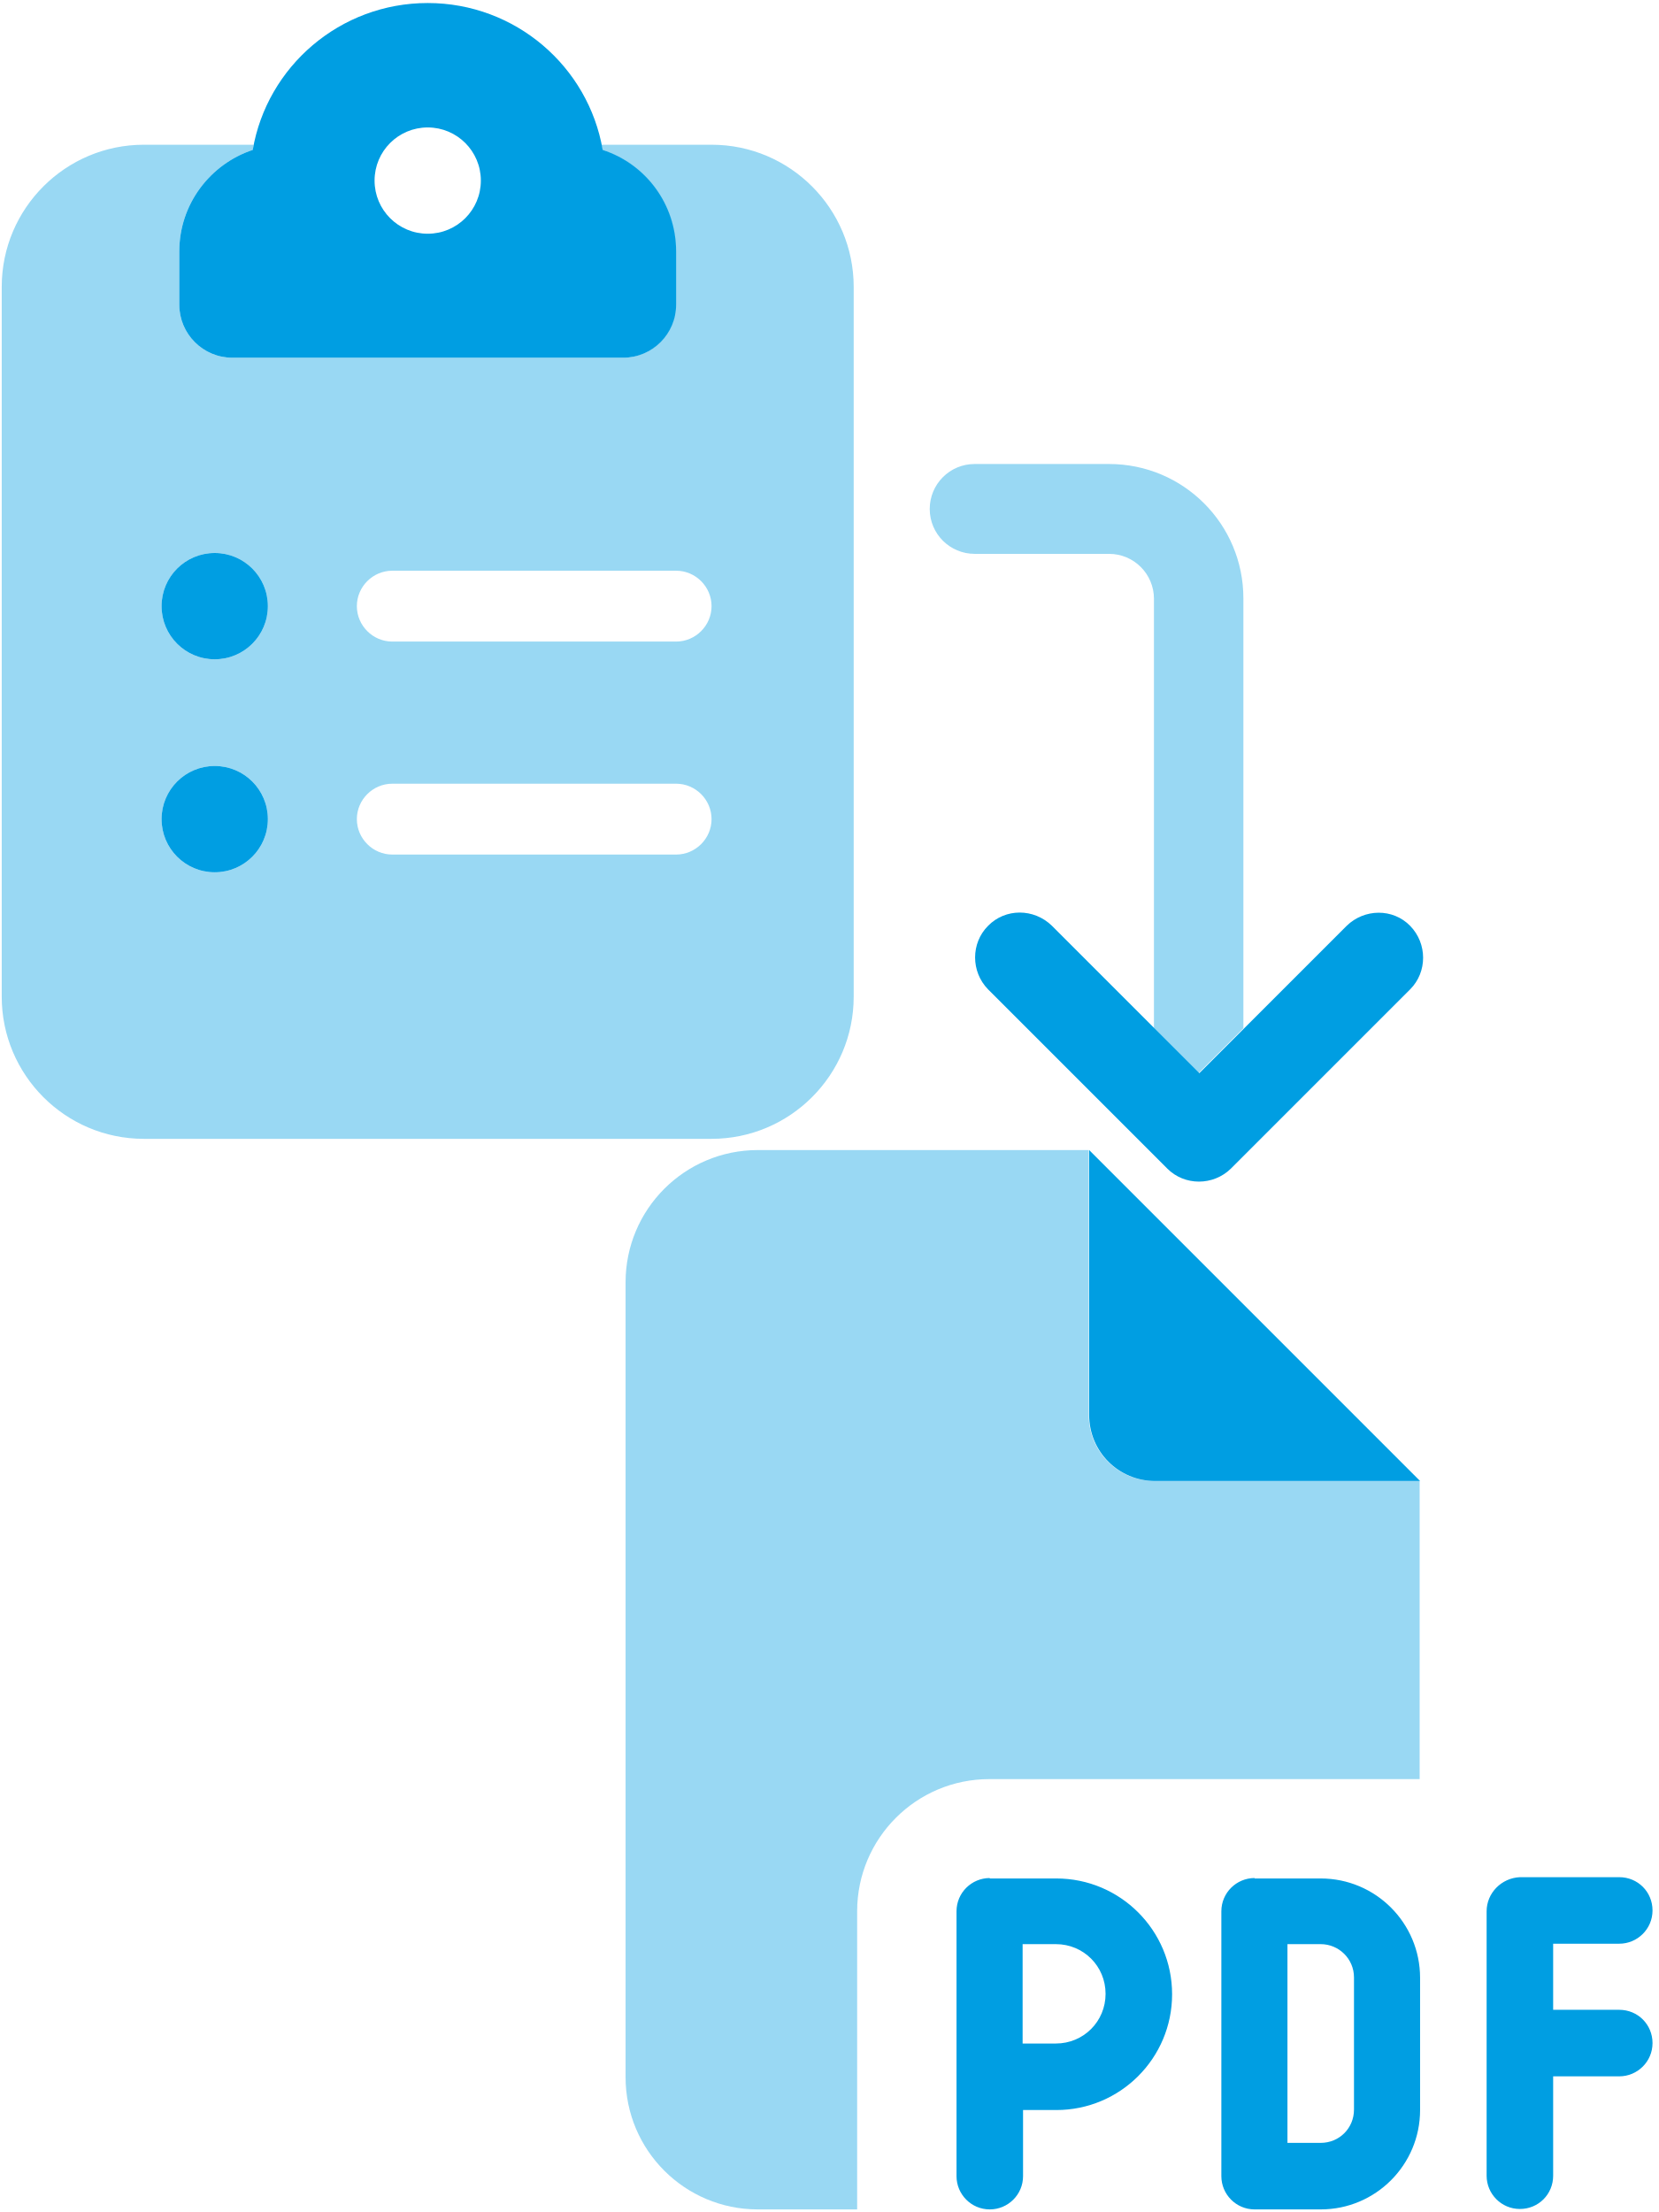
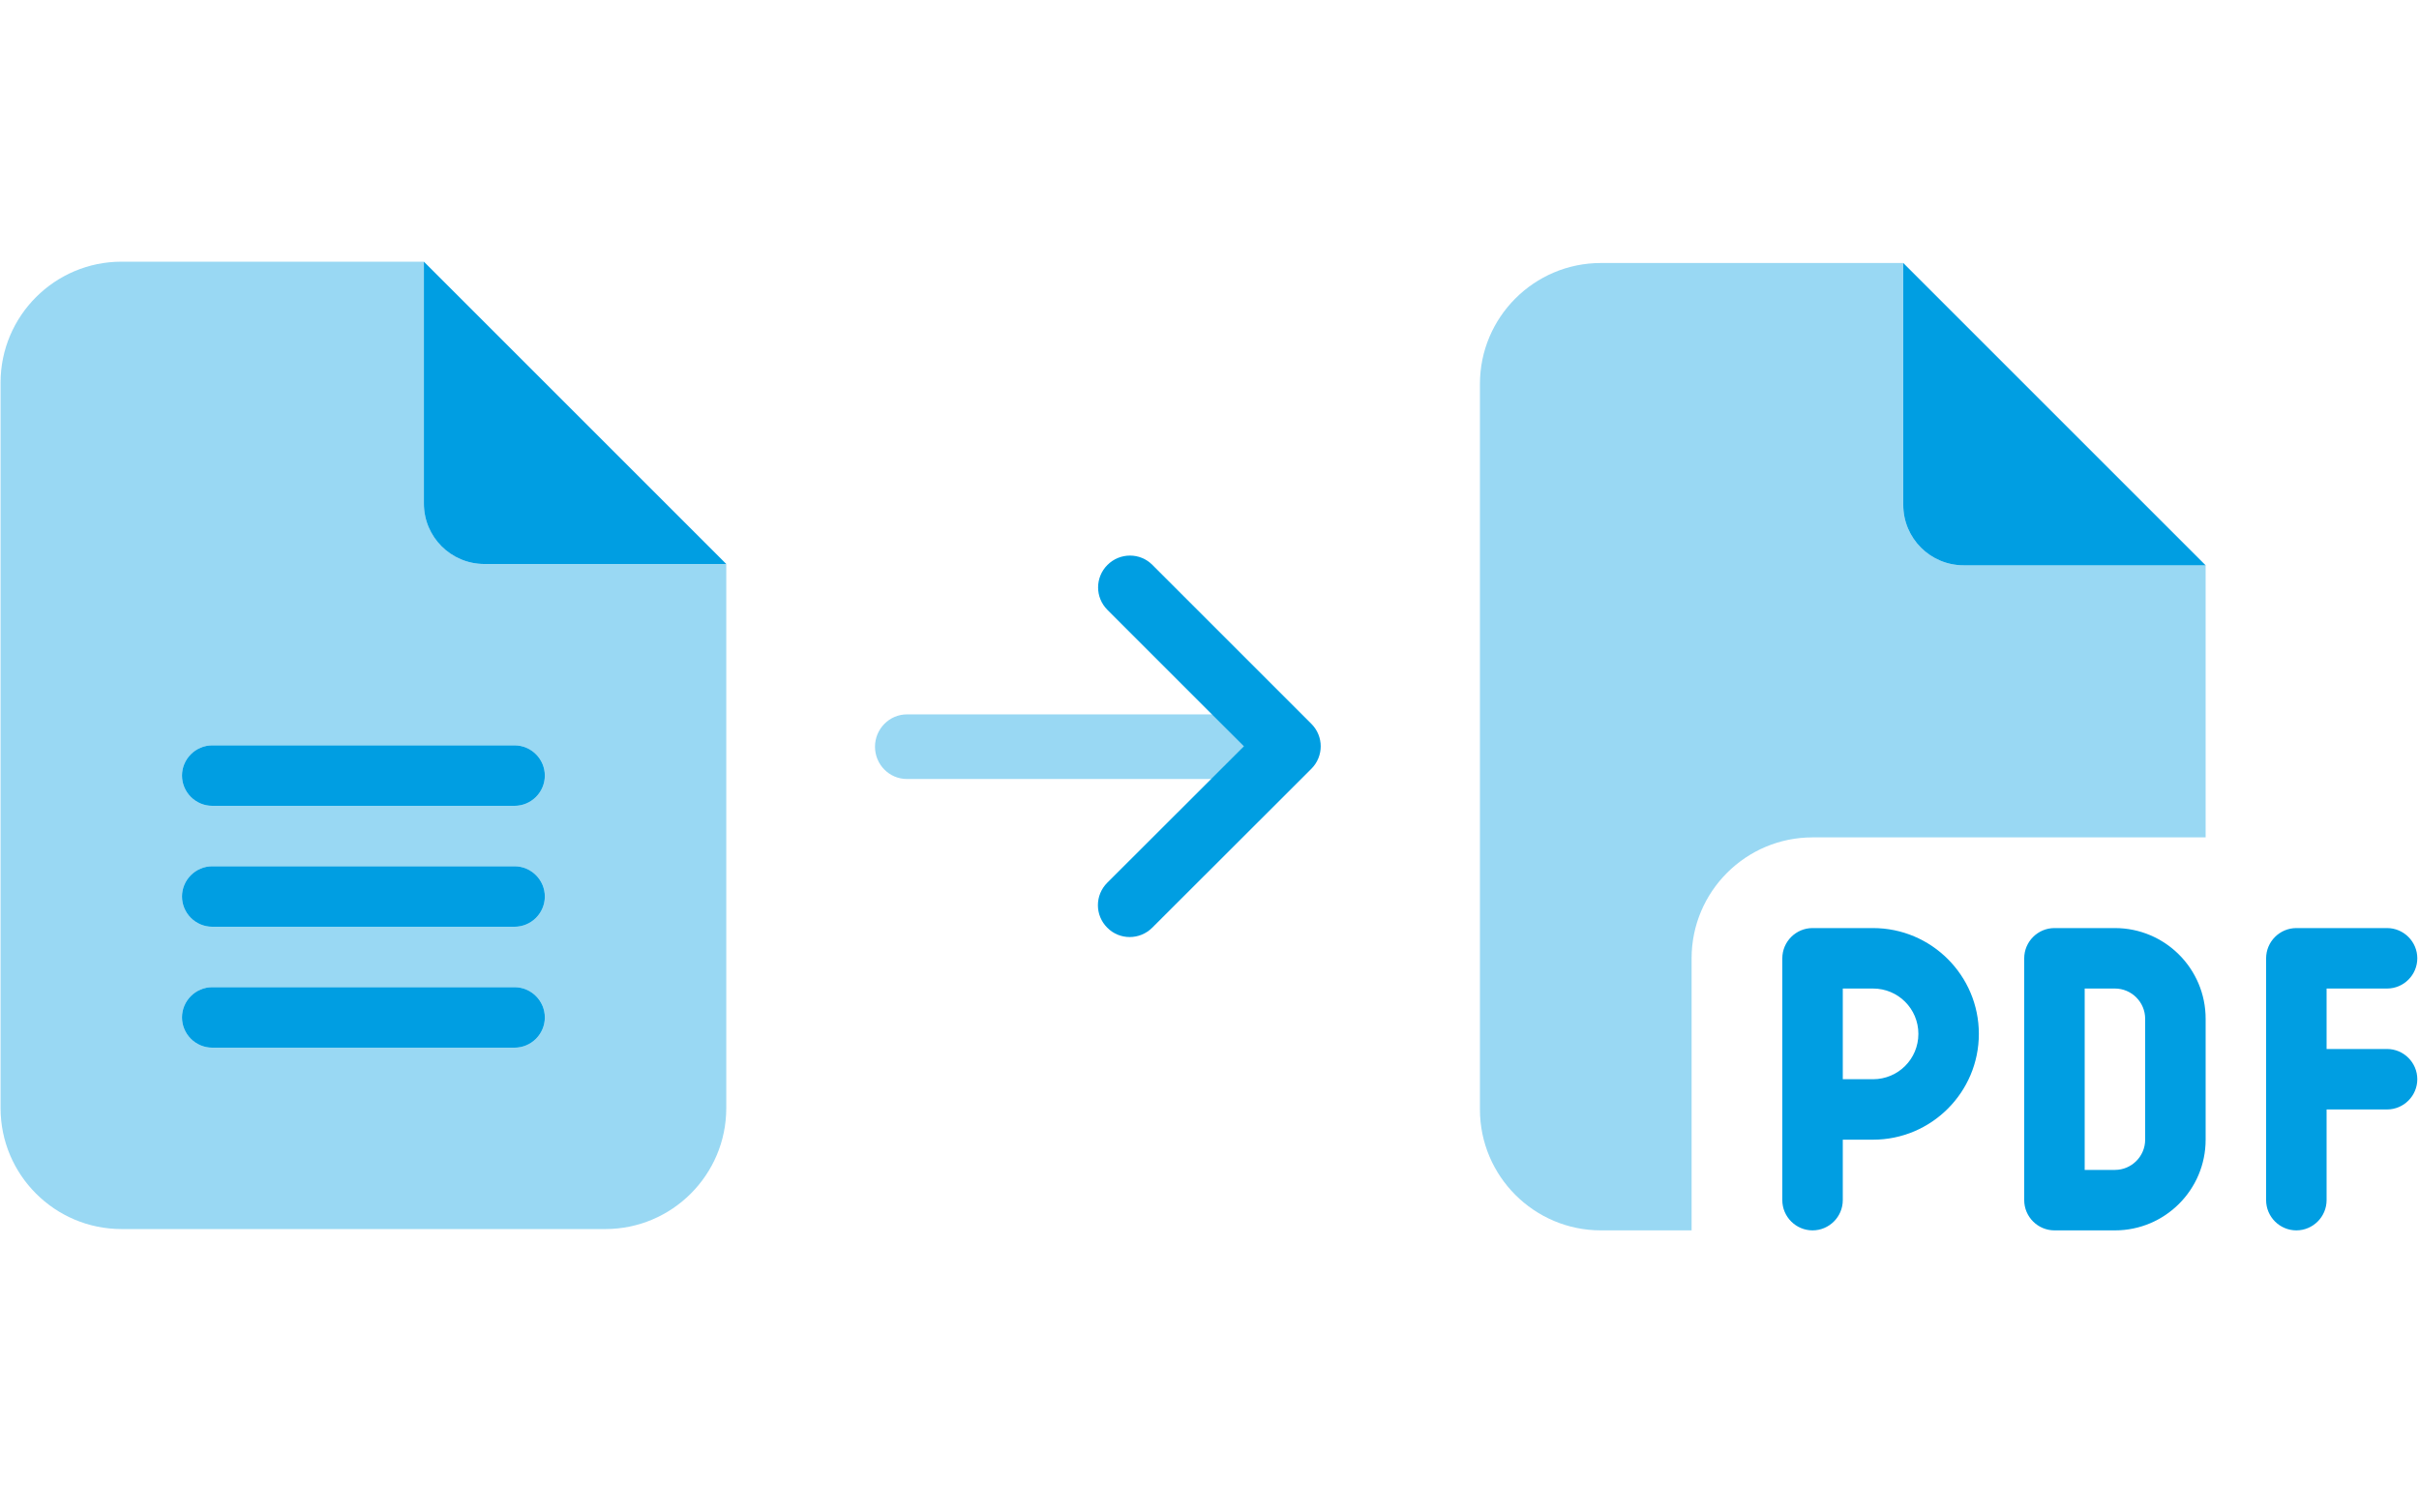
- <svg xmlns="http://www.w3.org/2000/svg" version="1.1" id="Calque_1" x="0px" y="0px" viewBox="0 0 384 512" style="enable-background:new 0 0 384 512;" xml:space="preserve">
+ <svg xmlns="http://www.w3.org/2000/svg" version="1.1" id="Calque_1" x="0px" y="0px" viewBox="0 0 1280 800" style="enable-background:new 0 0 1280 800;" xml:space="preserve">
  <style type="text/css">
- 	.st0{opacity:0.4;
- 		fill:#009EE2;
- 		enable-background:new    ;}
+ 	.st0{opacity:0.4;fill:#009EE2;enable-background:new    ;}
	.st1{fill:#009EE2;}
</style>
-   <path class="st0" d="M58.5,34.7c0.1-0.4,0.2-0.8,0.2-1.2H33.3c-18.1,0-32.9,14.7-32.9,32.9v164.3c0,18.1,14.7,32.9,32.9,32.9h131.4  c18.1,0,32.9-14.7,32.9-32.9V66.4c0-18.1-14.7-32.9-32.9-32.9h-25.5c0.1,0.4,0.2,0.8,0.2,1.2c9.9,3.2,17,12.5,17,23.5v12.3  c0,6.8-5.5,12.3-12.3,12.3H99H53.8c-6.8,0-12.3-5.5-12.3-12.3V58.2C41.5,47.3,48.6,38,58.5,34.7z M37.4,140.3  c0-6.8,5.5-12.3,12.3-12.3S62,133.5,62,140.3s-5.5,12.3-12.3,12.3S37.4,147.1,37.4,140.3z M90.8,132.1h65.7c4.5,0,8.2,3.7,8.2,8.2  s-3.7,8.2-8.2,8.2H90.8c-4.5,0-8.2-3.7-8.2-8.2S86.3,132.1,90.8,132.1z M37.4,189.6c0-6.8,5.5-12.3,12.3-12.3S62,182.8,62,189.6  s-5.5,12.3-12.3,12.3S37.4,196.4,37.4,189.6z M82.6,189.6c0-4.5,3.7-8.2,8.2-8.2h65.7c4.5,0,8.2,3.7,8.2,8.2s-3.7,8.2-8.2,8.2H90.8  C86.3,197.8,82.6,194.1,82.6,189.6z" />
-   <path class="st1" d="M58.5,34.7c3.3-19.3,20.2-34,40.5-34s37.2,14.7,40.5,34c9.9,3.2,17,12.5,17,23.5v12.3c0,6.8-5.5,12.3-12.3,12.3  H99H53.8c-6.8,0-12.3-5.5-12.3-12.3V58.2C41.5,47.3,48.6,38,58.5,34.7z M111.3,41.8c0-6.8-5.5-12.3-12.3-12.3  c-6.8,0-12.3,5.5-12.3,12.3S92.2,54.1,99,54.1C105.8,54.1,111.3,48.6,111.3,41.8z M37.4,140.3c0-6.8,5.5-12.3,12.3-12.3  S62,133.5,62,140.3s-5.5,12.3-12.3,12.3S37.4,147.1,37.4,140.3z M37.4,189.6c0-6.8,5.5-12.3,12.3-12.3S62,182.8,62,189.6  s-5.5,12.3-12.3,12.3S37.4,196.4,37.4,189.6z" />
-   <path class="st0" d="M144.8,296.8c0-16.9,13.7-30.6,30.6-30.6h76.6v61.3c0,8.5,6.8,15.3,15.3,15.3h61.3v69h-99.6  c-16.9,0-30.6,13.7-30.6,30.6v69h-23c-16.9,0-30.6-13.7-30.6-30.6V296.8z" />
-   <path class="st1" d="M328.7,342.8l-76.6-76.6v61.3c0,8.5,6.8,15.3,15.3,15.3H328.7z M229.1,434.7c-4.2,0-7.7,3.4-7.7,7.7v38.3v23  c0,4.2,3.4,7.7,7.7,7.7c4.2,0,7.7-3.4,7.7-7.7v-15.3h7.7c14.8,0,26.8-12,26.8-26.8c0-14.8-12-26.8-26.8-26.8H229.1z M244.4,473h-7.7  v-23h7.7c6.4,0,11.5,5.1,11.5,11.5C255.9,467.9,250.8,473,244.4,473z M290.4,434.7c-4.2,0-7.7,3.4-7.7,7.7v61.3  c0,4.2,3.4,7.7,7.7,7.7h15.3c12.7,0,23-10.3,23-23v-30.6c0-12.7-10.3-23-23-23H290.4z M305.7,496h-7.7v-46h7.7  c4.2,0,7.7,3.4,7.7,7.7v30.6C313.4,492.6,310,496,305.7,496z M344.1,442.4V473v30.6c0,4.2,3.4,7.7,7.7,7.7s7.7-3.4,7.7-7.7v-23h15.3  c4.2,0,7.7-3.4,7.7-7.7s-3.4-7.7-7.7-7.7h-15.3v-15.3h15.3c4.2,0,7.7-3.4,7.7-7.7s-3.4-7.7-7.7-7.7h-23  C347.5,434.7,344.1,438.2,344.1,442.4z" />
-   <path class="st0" d="M267.1,238v-99.4c0-5.7-4.6-10.4-10.4-10.4h-31.1c-5.7,0-10.4-4.6-10.4-10.4c0-5.7,4.6-10.4,10.4-10.4h31.1  c17.2,0,31.1,13.9,31.1,31.1V238l-10.4,10.4L267.1,238z" />
-   <path class="st1" d="M228.7,214.3c-4,4-4,10.6,0,14.7l41.5,41.5c4,4,10.6,4,14.7,0l41.5-41.5c4-4,4-10.6,0-14.7s-10.6-4-14.7,0  l-34.1,34.1l-34.1-34.1C239.3,210.2,232.7,210.2,228.7,214.3L228.7,214.3z" />
+   <path class="st0" d="M783.1,203.2c0-35.3,28.7-64,64-64h160v128c0,17.7,14.3,32,32,32h128v144h-208c-35.3,0-64,28.7-64,64v144h-48  c-35.3,0-64-28.7-64-64V203.2z" />
+   <path class="st1" d="M1167.1,299.2l-160-160v128c0,17.7,14.3,32,32,32H1167.1z M959.1,491.2c-8.8,0-16,7.2-16,16v80v48  c0,8.8,7.2,16,16,16s16-7.2,16-16v-32h16c30.9,0,56-25.1,56-56c0-30.9-25.1-56-56-56H959.1z M991.1,571.2h-16v-48h16  c13.3,0,24,10.7,24,24S1004.4,571.2,991.1,571.2z M1087.1,491.2c-8.8,0-16,7.2-16,16v128c0,8.8,7.2,16,16,16h32  c26.5,0,48-21.5,48-48v-64c0-26.5-21.5-48-48-48H1087.1z M1119.1,619.2h-16v-96h16c8.8,0,16,7.2,16,16v64  C1135.1,612,1127.9,619.2,1119.1,619.2z M1199.1,507.2v64v64c0,8.8,7.2,16,16,16c8.8,0,16-7.2,16-16v-48h32c8.8,0,16-7.2,16-16  s-7.2-16-16-16h-32v-32h32c8.8,0,16-7.2,16-16s-7.2-16-16-16h-48C1206.3,491.2,1199.1,498.4,1199.1,507.2z" />
+   <path class="st0" d="M641.6,378.1H479.9c-9.3,0-16.9,7.7-16.9,17.1s7.5,17.1,16.9,17.1h161.7l16.9-17.1L641.6,378.1z" />
+   <path class="st1" d="M693.9,383.1c6.6,6.6,6.6,17.2,0,23.8l-84.2,84.1c-6.6,6.6-17.3,6.6-23.8,0c-6.6-6.6-6.6-17.2,0-23.8l72.3-72.2  L586,322.8c-6.6-6.6-6.6-17.2,0-23.8c6.6-6.6,17.3-6.6,23.8,0L693.9,383.1L693.9,383.1z" />
+   <path class="st0" d="M0.3,202.5c0-35.3,28.7-64,64-64h160v128c0,17.7,14.3,32,32,32h128v288c0,35.3-28.7,64-64,64h-256  c-35.3,0-64-28.7-64-64V202.5z M112.3,394.5c-8.8,0-16,7.2-16,16s7.2,16,16,16h160c8.8,0,16-7.2,16-16s-7.2-16-16-16H112.3z   M112.3,458.5c-8.8,0-16,7.2-16,16s7.2,16,16,16h160c8.8,0,16-7.2,16-16s-7.2-16-16-16H112.3z M112.3,522.5c-8.8,0-16,7.2-16,16  s7.2,16,16,16h160c8.8,0,16-7.2,16-16s-7.2-16-16-16H112.3z" />
+   <path class="st1" d="M384.3,298.5l-160-160v128c0,17.7,14.3,32,32,32H384.3z M112.3,394.5c-8.8,0-16,7.2-16,16s7.2,16,16,16h160  c8.8,0,16-7.2,16-16s-7.2-16-16-16H112.3z M112.3,458.5c-8.8,0-16,7.2-16,16s7.2,16,16,16h160c8.8,0,16-7.2,16-16s-7.2-16-16-16  H112.3z M112.3,522.5c-8.8,0-16,7.2-16,16s7.2,16,16,16h160c8.8,0,16-7.2,16-16s-7.2-16-16-16H112.3z" />
</svg>
